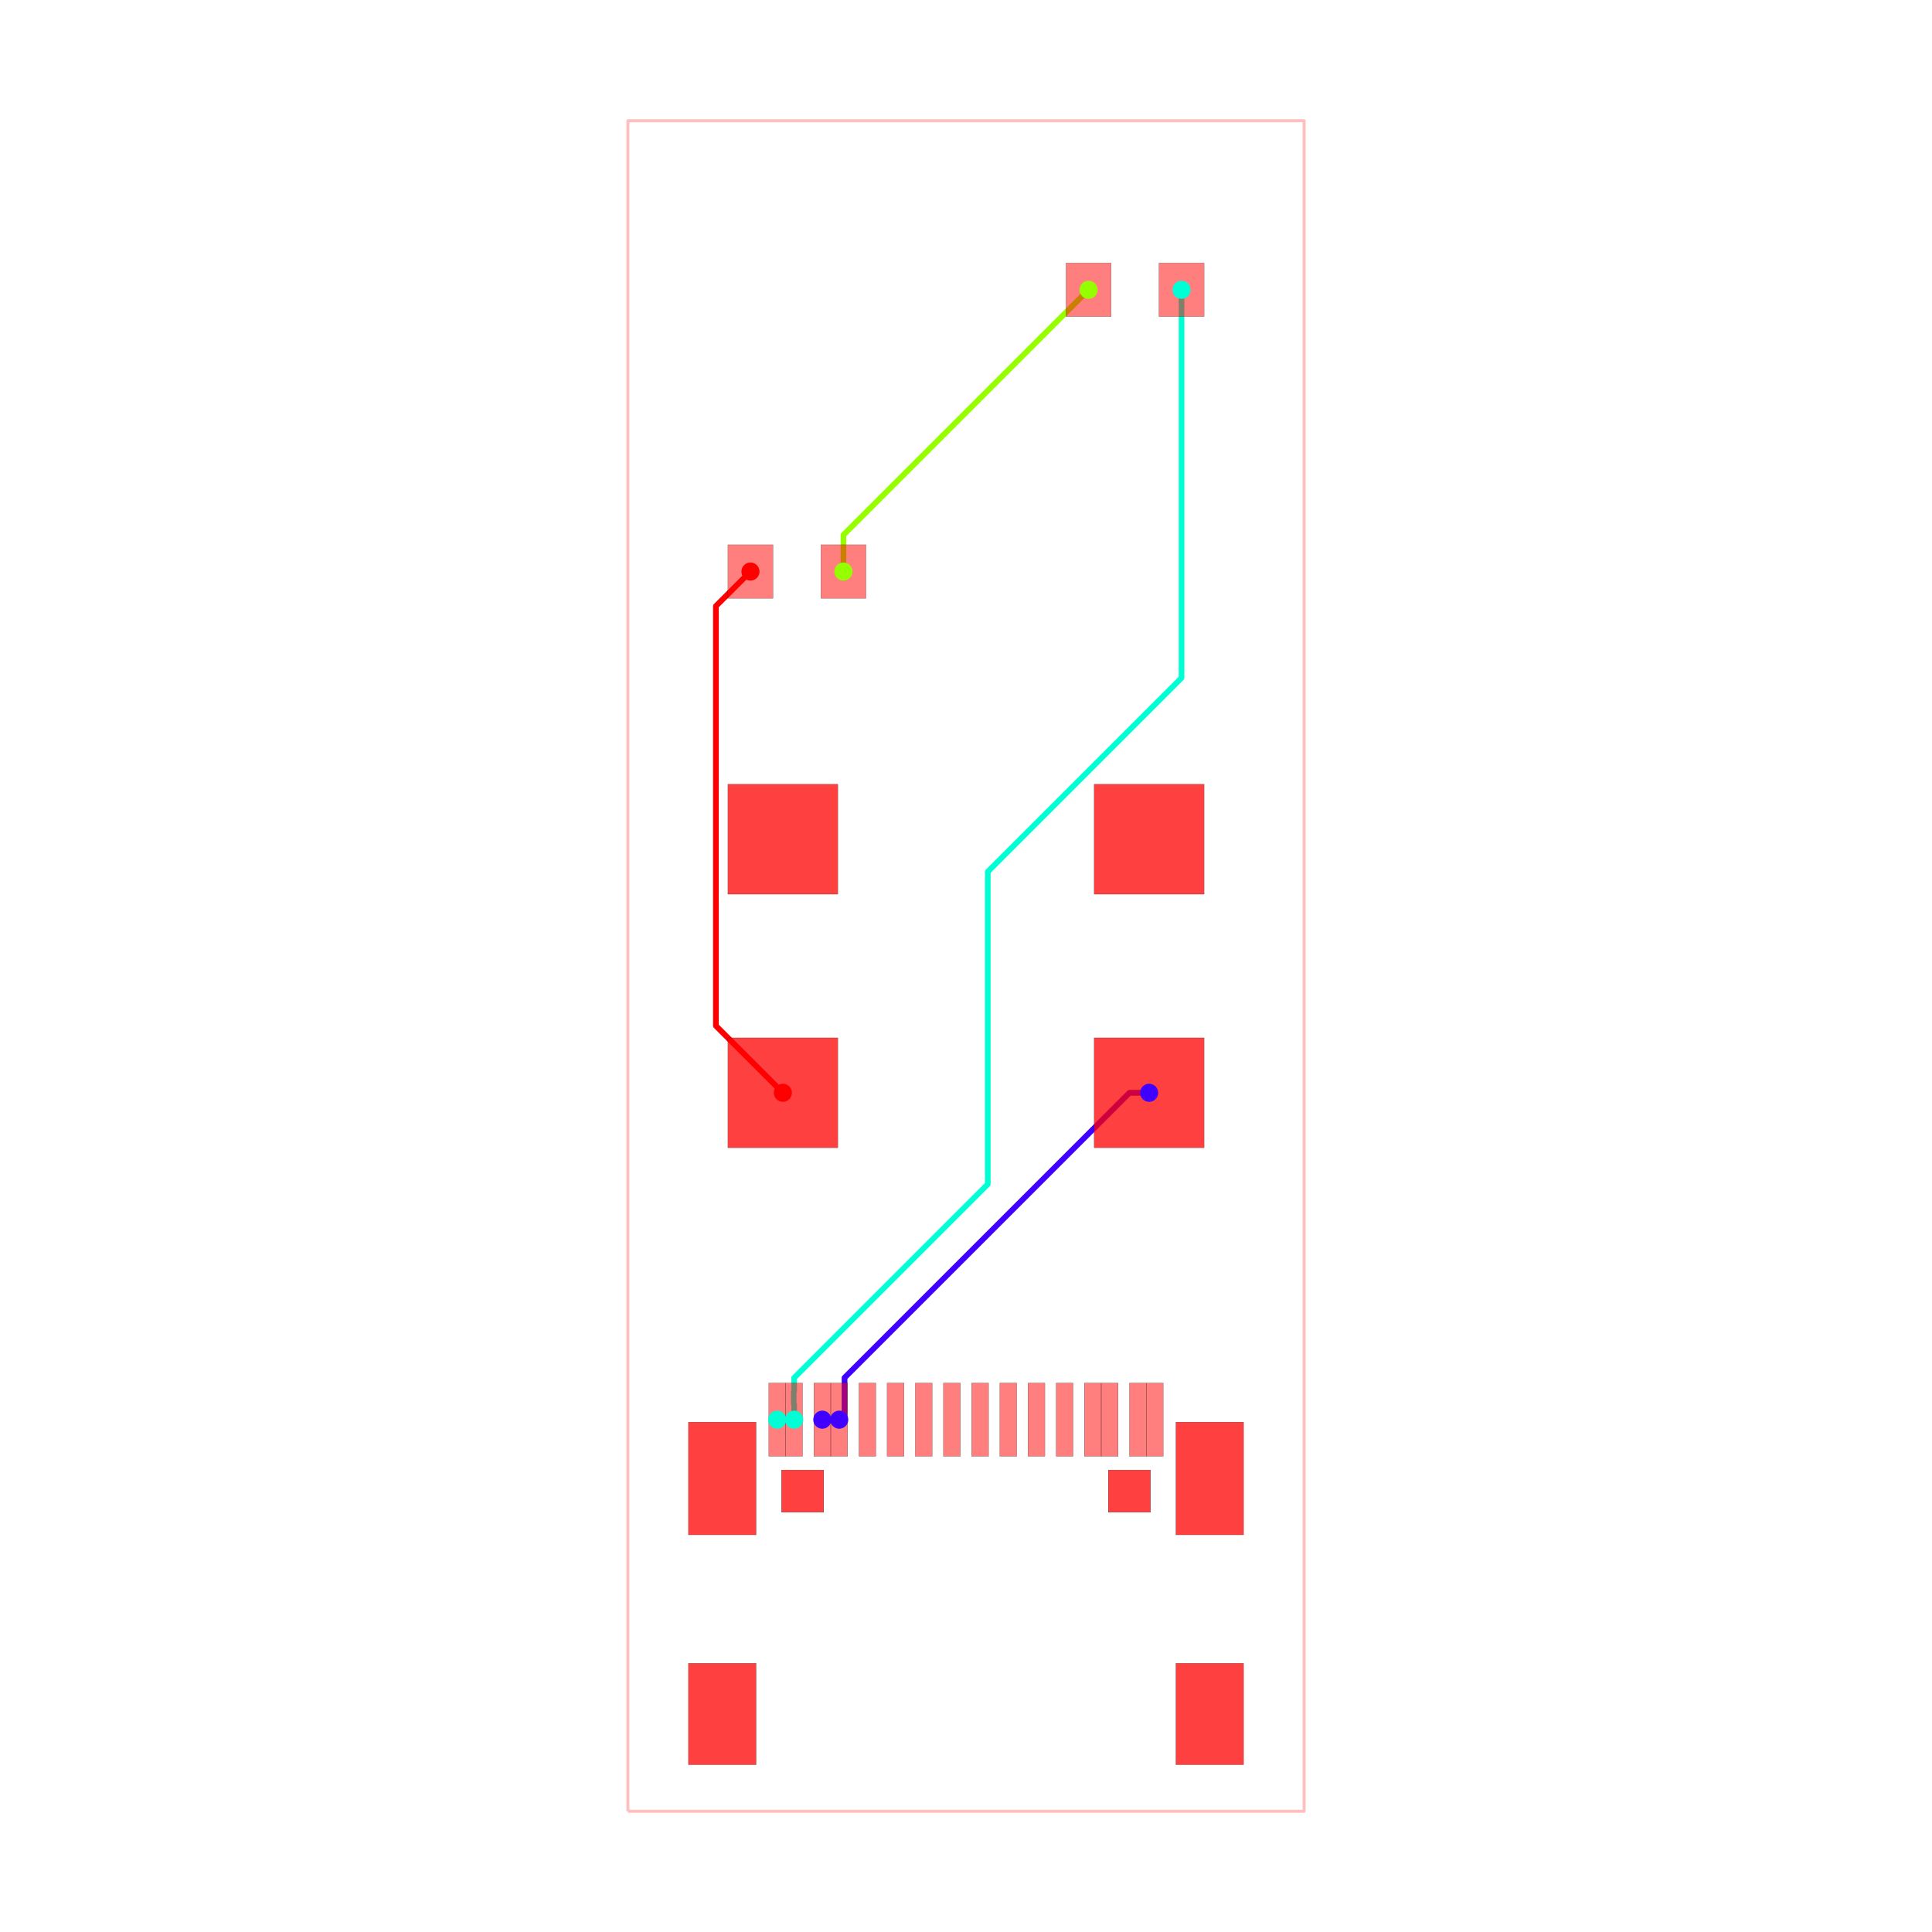
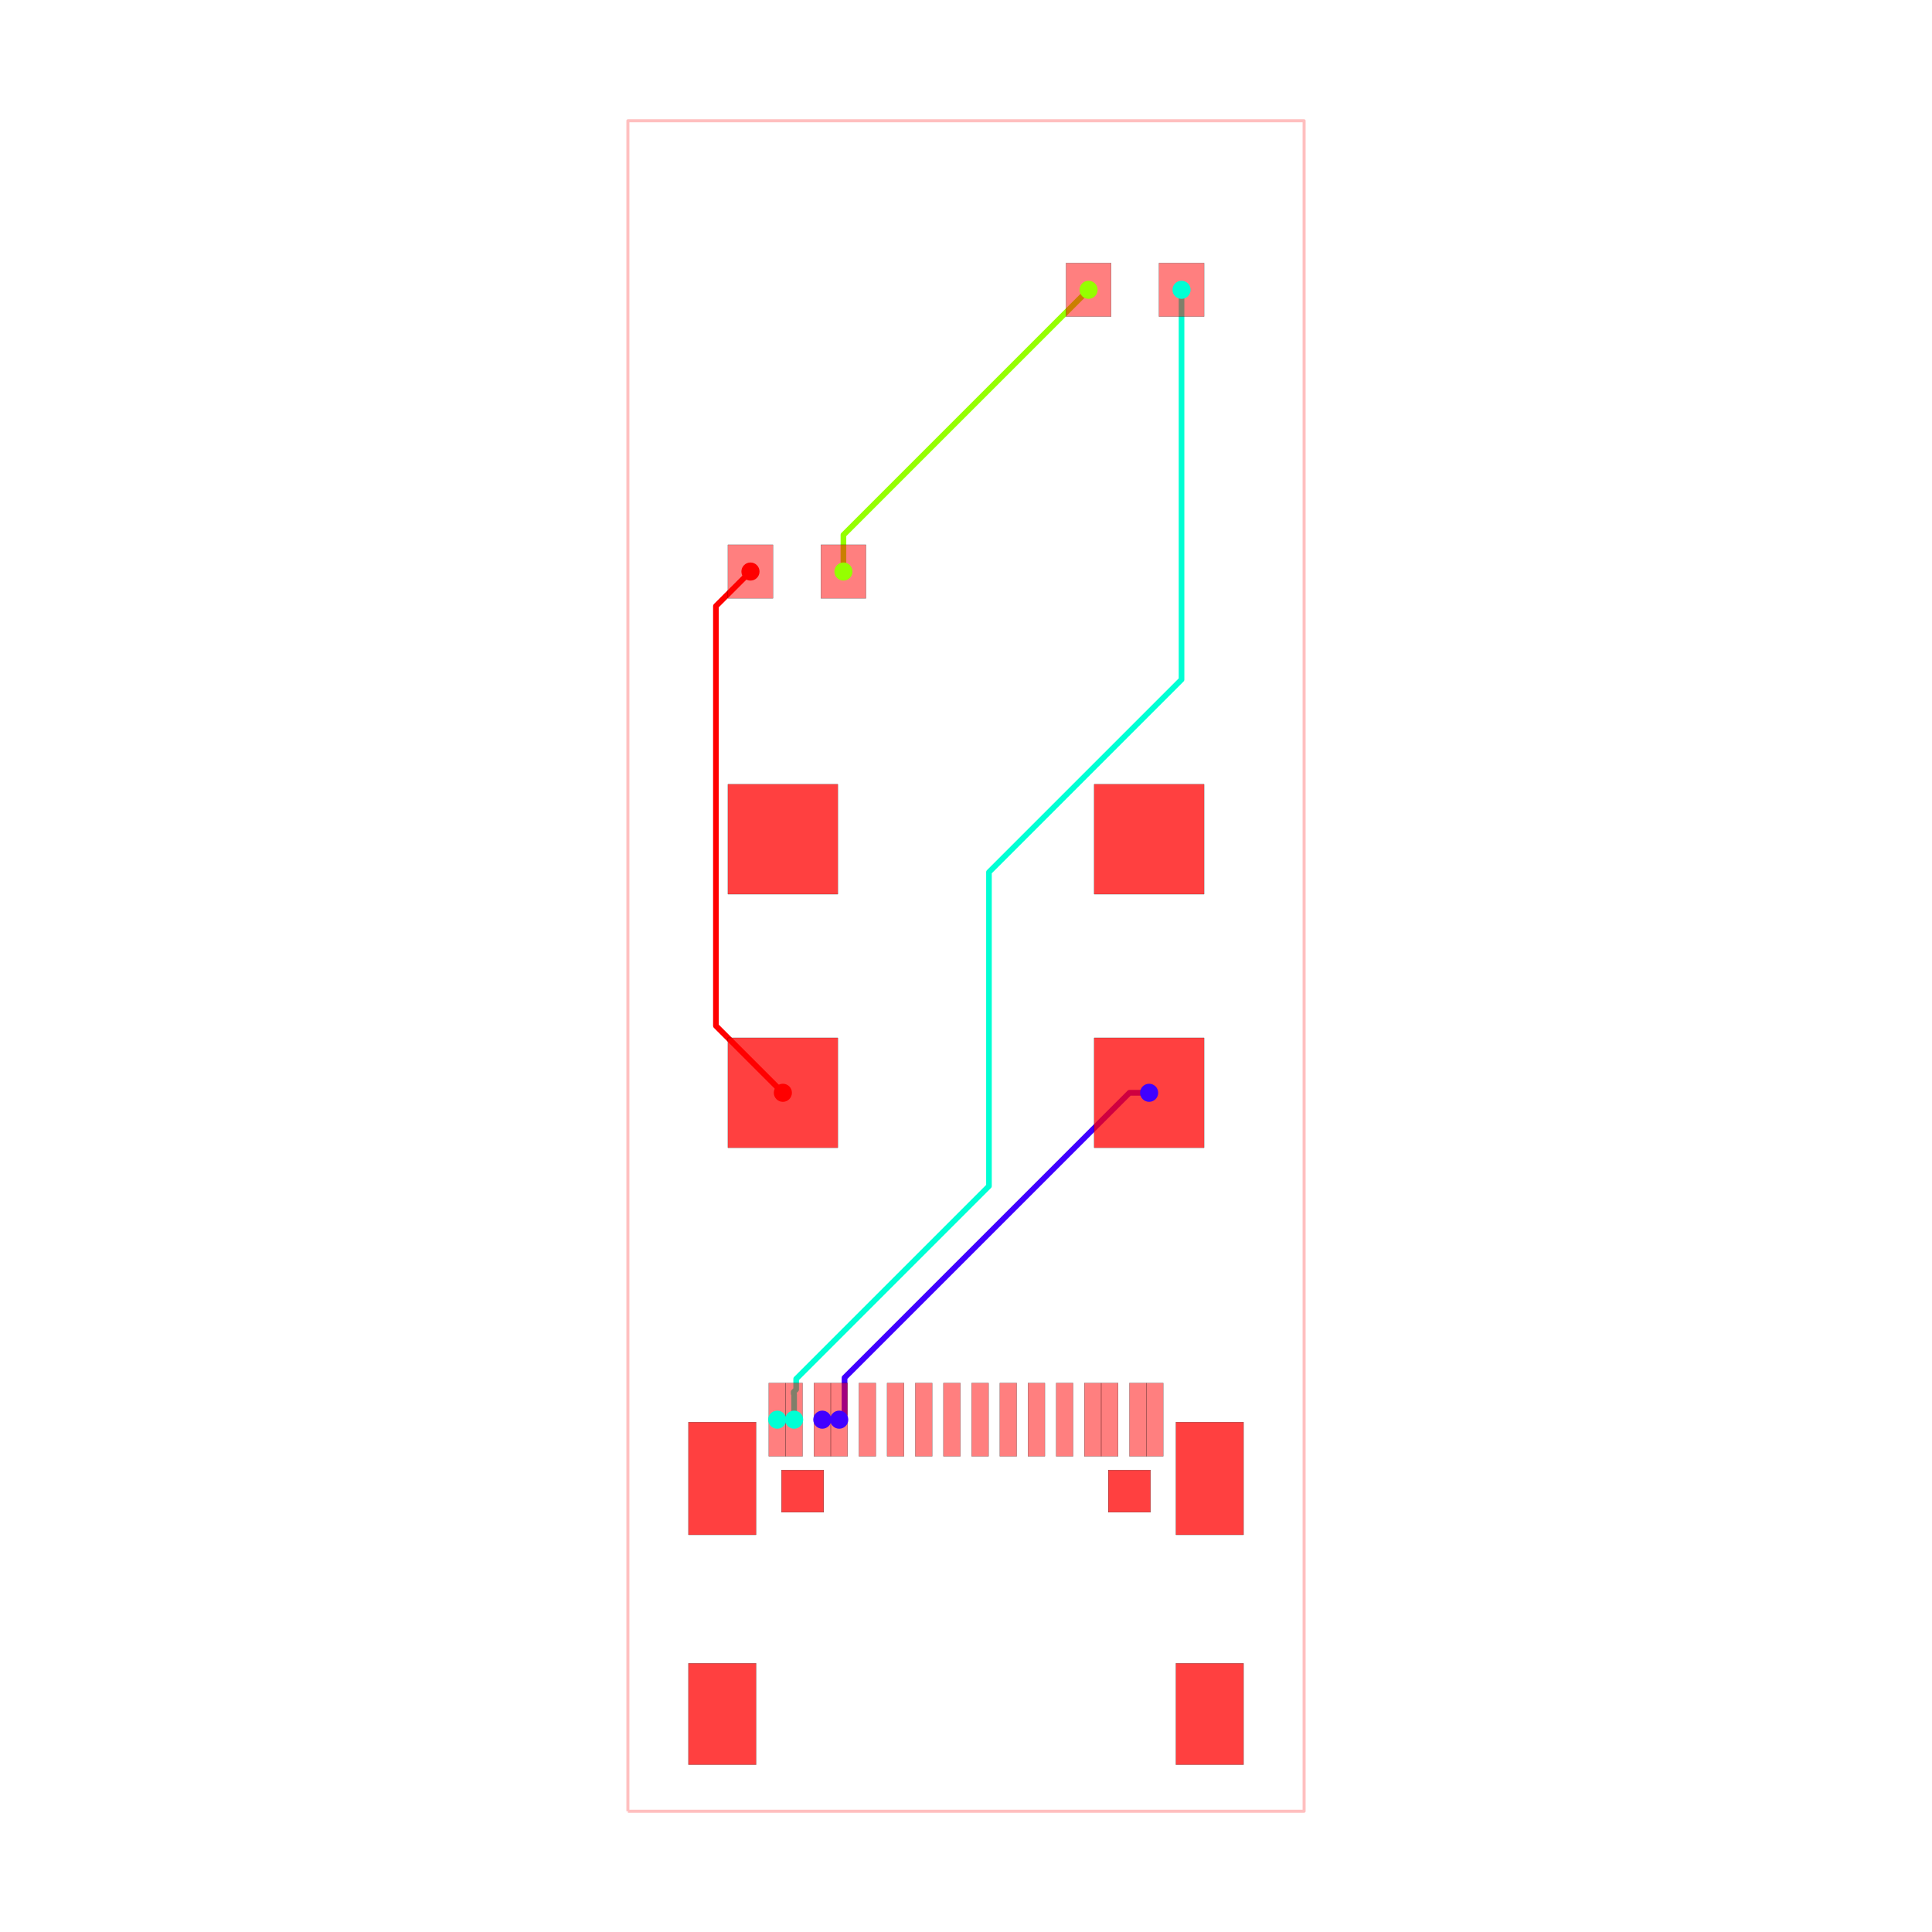
<svg xmlns="http://www.w3.org/2000/svg" width="640" height="640" viewBox="0 0 640 640">
  <rect width="100%" height="100%" fill="white" />
  <g>
    <polyline data-points="-6,-15 6,-15 6,15 -6,15 -6,-15" data-type="line" data-label="" points="208,600 432,600 432,40 208,40 208,600" fill="none" stroke="rgba(255,0,0,0.25)" stroke-linejoin="round" stroke-width="1px" />
  </g>
  <g>
    <polyline data-points="-2.5499059999999645,-8.05091295000011 -2.249932000000058,-8.05091295000011" data-type="line" data-label="source_net_1" points="272.402,470.284 278.001,470.284" fill="none" stroke="rgba(64,0,255,0.25)" stroke-linejoin="round" stroke-width="1.867" />
  </g>
  <g>
    <polyline data-points="3.25,-2.25 2.9009208980152046,-2.25 -2.155473472039845,-7.30639437005505 -2.155473472039845,-7.956473472039845 -2.25,-8.051" data-type="line" data-label="source_net_1" points="380.667,362 374.151,362 279.764,456.386 279.764,468.521 278,470.285" fill="none" stroke="rgba(64,0,255,0.25)" stroke-linejoin="round" stroke-width="1.867" />
  </g>
  <g>
    <polyline data-points="-3.3500060000000076,-8.05091295000011 -3.0500319999999874,-8.05091295000011" data-type="line" data-label="source_net_0" points="257.467,470.284 263.066,470.284" fill="none" stroke="rgba(0,255,213,0.25)" stroke-linejoin="round" stroke-width="1.867" />
  </g>
  <g>
    <polyline data-points="-2.175,7 -2.175,7.65 2.175,12" data-type="line" data-label="source_trace_6" points="279.4,189.333 279.4,177.2 360.6,96" fill="none" stroke="rgba(149,255,0,0.25)" stroke-linejoin="round" stroke-width="1.867" />
  </g>
  <g>
    <polyline data-points="-3.25,-2.25 -4.4377714885672885,-1.0622285114327115 -4.4377714885672885,6.254319217889879 -4.4377714885672885,6.387228511432712 -3.825,7" data-type="line" data-label="source_trace_4" points="259.333,362 237.162,339.828 237.162,203.253 237.162,200.772 248.6,189.333" fill="none" stroke="rgba(255,0,0,0.25)" stroke-linejoin="round" stroke-width="1.867" />
  </g>
  <g>
    <polyline data-points="-2.5499059999999645,-8.05091295000011 -2.249932000000058,-8.05091295000011" data-type="line" data-label="source_net_1" points="272.402,470.284 278.001,470.284" fill="none" stroke="hsl(255, 100%, 50%)" stroke-linejoin="round" stroke-width="1.867" />
  </g>
  <g>
    <polyline data-points="3.25,-2.25 2.9009208980152046,-2.25 -2.155473472039845,-7.30639437005505 -2.155473472039845,-7.956473472039845 -2.25,-8.051" data-type="line" data-label="source_net_1" points="380.667,362 374.151,362 279.764,456.386 279.764,468.521 278,470.285" fill="none" stroke="hsl(255, 100%, 50%)" stroke-linejoin="round" stroke-width="1.867" />
  </g>
  <g>
    <polyline data-points="-3.3500060000000076,-8.05091295000011 -3.0500319999999874,-8.05091295000011" data-type="line" data-label="source_net_0" points="257.467,470.284 263.066,470.284" fill="none" stroke="hsl(170, 100%, 50%)" stroke-linejoin="round" stroke-width="1.867" />
  </g>
  <g>
    <polyline data-points="-2.175,7 -2.175,7.65 2.175,12" data-type="line" data-label="source_trace_6" points="279.4,189.333 279.4,177.2 360.6,96" fill="none" stroke="hsl(85, 100%, 50%)" stroke-linejoin="round" stroke-width="1.867" />
  </g>
  <g>
    <polyline data-points="-3.25,-2.25 -4.4377714885672885,-1.0622285114327115 -4.4377714885672885,6.254319217889879 -4.4377714885672885,6.387228511432712 -3.825,7" data-type="line" data-label="source_trace_4" points="259.333,362 237.162,339.828 237.162,203.253 237.162,200.772 248.6,189.333" fill="none" stroke="hsl(0, 100%, 50%)" stroke-linejoin="round" stroke-width="1.867" />
  </g>
  <g>
-     <polyline data-points="3.825,12 3.825,5.112369824939872 0.3868545281327389,1.6742243530726104 0.3868545281327389,-3.871960800660459 -3.049803987980407,-7.308619316773605 -3.049803987980407,-7.54780433740382 -3.0573024190835913,-7.555302768507004 -3.0573024190835913,-7.771862885067858 -3.0500291282668583,-7.779136175884591 -3.0500319999999874,-8.05091295000011" data-type="line" data-label="source_net_0" points="391.4,96 391.4,224.569 327.221,288.748 327.221,392.277 263.07,456.428 263.07,460.892 262.93,461.032 262.93,465.075 263.066,465.211 263.066,470.284" fill="none" stroke="hsl(170, 100%, 50%)" stroke-linejoin="round" stroke-width="1.867" />
+     <polyline data-points="3.825,12 3.825,5.0832053242857285 0.40747652922961164,1.6656818535153404 0.40747652922961164,-3.905637206348371 -3.014037662242989,-7.3271513978209715 -3.014037662242989,-7.515079652182914 -3.0576833409554265,-7.558725330895351 -3.0576833409554265,-7.589605089341237 -3.0500329999999876,-7.597255430296676 -3.0500329999999876,-7.618 -3.0500329999999876,-7.726 -3.0500329999999876,-7.834 -3.0500329999999876,-7.943 -3.0500319999999874,-8.05091295000011" data-type="line" data-label="source_net_0" points="391.4,96 391.4,225.114 327.606,288.907 327.606,392.905 263.738,456.773 263.738,460.281 262.923,461.096 262.923,461.673 263.066,461.815 263.066,462.203 263.066,464.219 263.066,466.235 263.066,468.269 263.066,470.284" fill="none" stroke="hsl(170, 100%, 50%)" stroke-linejoin="round" stroke-width="1.867" />
  </g>
  <g>
    <rect data-type="rect" data-label="top" data-x="-1.7500600000000759" data-y="-8.05091295000011" x="284.532" y="458.15" width="5.6" height="24.267" fill="rgba(255,0,0,0.5)" stroke="black" stroke-width="0.054" />
  </g>
  <g>
    <rect data-type="rect" data-label="top" data-x="-1.2499339999999393" data-y="-8.05091295000011" x="293.868" y="458.15" width="5.6" height="24.267" fill="rgba(255,0,0,0.5)" stroke="black" stroke-width="0.054" />
  </g>
  <g>
    <rect data-type="rect" data-label="top" data-x="-0.7500619999999572" data-y="-8.05091295000011" x="303.199" y="458.15" width="5.6" height="24.267" fill="rgba(255,0,0,0.5)" stroke="black" stroke-width="0.054" />
  </g>
  <g>
    <rect data-type="rect" data-label="top" data-x="-0.2499359999999342" data-y="-8.05091295000011" x="312.535" y="458.15" width="5.6" height="24.267" fill="rgba(255,0,0,0.5)" stroke="black" stroke-width="0.054" />
  </g>
  <g>
    <rect data-type="rect" data-label="top" data-x="0.2499359999999342" data-y="-8.05091295000011" x="321.865" y="458.15" width="5.6" height="24.267" fill="rgba(255,0,0,0.5)" stroke="black" stroke-width="0.054" />
  </g>
  <g>
    <rect data-type="rect" data-label="top" data-x="0.7500619999999572" data-y="-8.05091295000011" x="331.201" y="458.15" width="5.6" height="24.267" fill="rgba(255,0,0,0.5)" stroke="black" stroke-width="0.054" />
  </g>
  <g>
    <rect data-type="rect" data-label="top" data-x="1.2496799999998984" data-y="-8.05091295000011" x="340.527" y="458.15" width="5.6" height="24.267" fill="rgba(255,0,0,0.5)" stroke="black" stroke-width="0.054" />
  </g>
  <g>
    <rect data-type="rect" data-label="top" data-x="1.7500600000000759" data-y="-8.05091295000011" x="349.868" y="458.15" width="5.6" height="24.267" fill="rgba(255,0,0,0.5)" stroke="black" stroke-width="0.054" />
  </g>
  <g>
    <rect data-type="rect" data-label="top source_net_0" data-x="-3.3500060000000076" data-y="-8.05091295000011" x="254.667" y="458.15" width="5.6" height="24.267" fill="rgba(255,0,0,0.5)" stroke="black" stroke-width="0.054" />
  </g>
  <g>
    <rect data-type="rect" data-label="top source_net_0" data-x="-3.0500319999999874" data-y="-8.05091295000011" x="260.266" y="458.15" width="5.6" height="24.267" fill="rgba(255,0,0,0.5)" stroke="black" stroke-width="0.054" />
  </g>
  <g>
    <rect data-type="rect" data-label="top source_net_1" data-x="-2.5499059999999645" data-y="-8.05091295000011" x="269.602" y="458.15" width="5.6" height="24.267" fill="rgba(255,0,0,0.5)" stroke="black" stroke-width="0.054" />
  </g>
  <g>
    <rect data-type="rect" data-label="top source_net_1" data-x="-2.249932000000058" data-y="-8.05091295000011" x="275.201" y="458.15" width="5.6" height="24.267" fill="rgba(255,0,0,0.5)" stroke="black" stroke-width="0.054" />
  </g>
  <g>
    <rect data-type="rect" data-label="top source_net_1" data-x="2.249932000000058" data-y="-8.05091295000011" x="359.199" y="458.15" width="5.6" height="24.267" fill="rgba(255,0,0,0.5)" stroke="black" stroke-width="0.054" />
  </g>
  <g>
    <rect data-type="rect" data-label="top source_net_1" data-x="2.5501600000000053" data-y="-8.05091295000011" x="364.803" y="458.15" width="5.6" height="24.267" fill="rgba(255,0,0,0.5)" stroke="black" stroke-width="0.054" />
  </g>
  <g>
    <rect data-type="rect" data-label="top source_net_0" data-x="3.050032000000101" data-y="-8.05091295000011" x="374.134" y="458.15" width="5.6" height="24.267" fill="rgba(255,0,0,0.5)" stroke="black" stroke-width="0.054" />
  </g>
  <g>
    <rect data-type="rect" data-label="top source_net_0" data-x="3.3500060000000076" data-y="-8.05091295000011" x="379.733" y="458.15" width="5.6" height="24.267" fill="rgba(255,0,0,0.5)" stroke="black" stroke-width="0.054" />
  </g>
  <g>
    <rect data-type="rect" data-label="top source_trace_6" data-x="2.175" data-y="12" x="353.133" y="87.133" width="14.933" height="17.733" fill="rgba(255,0,0,0.5)" stroke="black" stroke-width="0.054" />
  </g>
  <g>
    <rect data-type="rect" data-label="top source_net_0" data-x="3.825" data-y="12" x="383.933" y="87.133" width="14.933" height="17.733" fill="rgba(255,0,0,0.5)" stroke="black" stroke-width="0.054" />
  </g>
  <g>
    <rect data-type="rect" data-label="top source_trace_4" data-x="-3.825" data-y="7" x="241.133" y="180.467" width="14.933" height="17.733" fill="rgba(255,0,0,0.5)" stroke="black" stroke-width="0.054" />
  </g>
  <g>
    <rect data-type="rect" data-label="top source_trace_6" data-x="-2.175" data-y="7" x="271.933" y="180.467" width="14.933" height="17.733" fill="rgba(255,0,0,0.5)" stroke="black" stroke-width="0.054" />
  </g>
  <g>
    <rect data-type="rect" data-label="top bottom" data-x="4.32511199999999" data-y="-13.274086349999948" data-ccw-rotation-degrees="0" x="389.535" y="550.983" width="22.4" height="33.6" fill="rgba(255,0,0,0.75)" stroke="black" stroke-width="0.054" />
  </g>
  <g>
    <rect data-type="rect" data-label="top bottom" data-x="4.32511199999999" data-y="-9.094262350000122" data-ccw-rotation-degrees="0" x="389.535" y="471.093" width="22.4" height="37.333" fill="rgba(255,0,0,0.75)" stroke="black" stroke-width="0.054" />
  </g>
  <g>
    <rect data-type="rect" data-label="top bottom" data-x="-4.32511199999999" data-y="-9.094262350000122" data-ccw-rotation-degrees="0" x="228.065" y="471.093" width="22.4" height="37.333" fill="rgba(255,0,0,0.75)" stroke="black" stroke-width="0.054" />
  </g>
  <g>
    <rect data-type="rect" data-label="top bottom" data-x="-4.32511199999999" data-y="-13.274086349999948" data-ccw-rotation-degrees="0" x="228.065" y="550.983" width="22.4" height="33.6" fill="rgba(255,0,0,0.75)" stroke="black" stroke-width="0.054" />
  </g>
  <g>
    <rect data-type="rect" data-label="top source_trace_4 bottom source_trace_4" data-x="-3.25" data-y="-2.25" x="241.133" y="343.8" width="36.4" height="36.4" fill="rgba(255,0,0,0.75)" stroke="black" stroke-width="0.054" />
  </g>
  <g>
    <rect data-type="rect" data-label="top source_net_1 bottom source_net_1" data-x="3.25" data-y="-2.25" x="362.467" y="343.8" width="36.4" height="36.4" fill="rgba(255,0,0,0.75)" stroke="black" stroke-width="0.054" />
  </g>
  <g>
    <rect data-type="rect" data-label="top bottom" data-x="3.25" data-y="2.25" x="362.467" y="259.8" width="36.4" height="36.4" fill="rgba(255,0,0,0.75)" stroke="black" stroke-width="0.054" />
  </g>
  <g>
    <rect data-type="rect" data-label="top bottom" data-x="-3.25" data-y="2.25" x="241.133" y="259.8" width="36.4" height="36.4" fill="rgba(255,0,0,0.75)" stroke="black" stroke-width="0.054" />
  </g>
  <g>
    <rect data-type="rect" data-label="top bottom" data-x="-2.8999180000000706" data-y="-9.319388950000075" x="258.868" y="486.962" width="14" height="14" fill="rgba(255,0,0,0.75)" stroke="black" stroke-width="0.054" />
  </g>
  <g>
    <rect data-type="rect" data-label="top bottom" data-x="2.8999180000000706" data-y="-9.319388950000075" x="367.132" y="486.962" width="14" height="14" fill="rgba(255,0,0,0.75)" stroke="black" stroke-width="0.054" />
  </g>
  <g>
    <circle data-type="point" data-label="source_trace_4 source_trace_4 top" data-x="-3.25" data-y="-2.25" cx="259.333" cy="362" r="3" fill="hsl(0, 100%, 50%)" />
  </g>
  <g>
    <circle data-type="point" data-label="source_trace_4 source_trace_4 top" data-x="-3.825" data-y="7" cx="248.6" cy="189.333" r="3" fill="hsl(0, 100%, 50%)" />
  </g>
  <g>
    <circle data-type="point" data-label="source_trace_6 source_trace_6 top" data-x="-2.175" data-y="7" cx="279.4" cy="189.333" r="3" fill="hsl(85, 100%, 50%)" />
  </g>
  <g>
    <circle data-type="point" data-label="source_trace_6 source_trace_6 top" data-x="2.175" data-y="12" cx="360.6" cy="96" r="3" fill="hsl(85, 100%, 50%)" />
  </g>
  <g>
    <circle data-type="point" data-label="source_net_0 source_net_0 top" data-x="-3.3500060000000076" data-y="-8.05091295000011" cx="257.467" cy="470.284" r="3" fill="hsl(170, 100%, 50%)" />
  </g>
  <g>
    <circle data-type="point" data-label="source_net_0 source_net_0 top" data-x="-3.0500319999999874" data-y="-8.05091295000011" cx="263.066" cy="470.284" r="3" fill="hsl(170, 100%, 50%)" />
  </g>
  <g>
    <circle data-type="point" data-label="source_net_0 source_net_0 top" data-x="3.825" data-y="12" cx="391.4" cy="96" r="3" fill="hsl(170, 100%, 50%)" />
  </g>
  <g>
    <circle data-type="point" data-label="source_net_1 source_net_1 top" data-x="-2.5499059999999645" data-y="-8.05091295000011" cx="272.402" cy="470.284" r="3" fill="hsl(255, 100%, 50%)" />
  </g>
  <g>
    <circle data-type="point" data-label="source_net_1 source_net_1 top" data-x="-2.249932000000058" data-y="-8.05091295000011" cx="278.001" cy="470.284" r="3" fill="hsl(255, 100%, 50%)" />
  </g>
  <g>
    <circle data-type="point" data-label="source_net_1 source_net_1 top" data-x="3.25" data-y="-2.25" cx="380.667" cy="362" r="3" fill="hsl(255, 100%, 50%)" />
  </g>
  <g id="crosshair" style="display: none">
    <line id="crosshair-h" y1="0" y2="640" stroke="#666" stroke-width="0.5" />
    <line id="crosshair-v" x1="0" x2="640" stroke="#666" stroke-width="0.5" />
    <text id="coordinates" font-family="monospace" font-size="12" fill="#666" />
  </g>
</svg>
